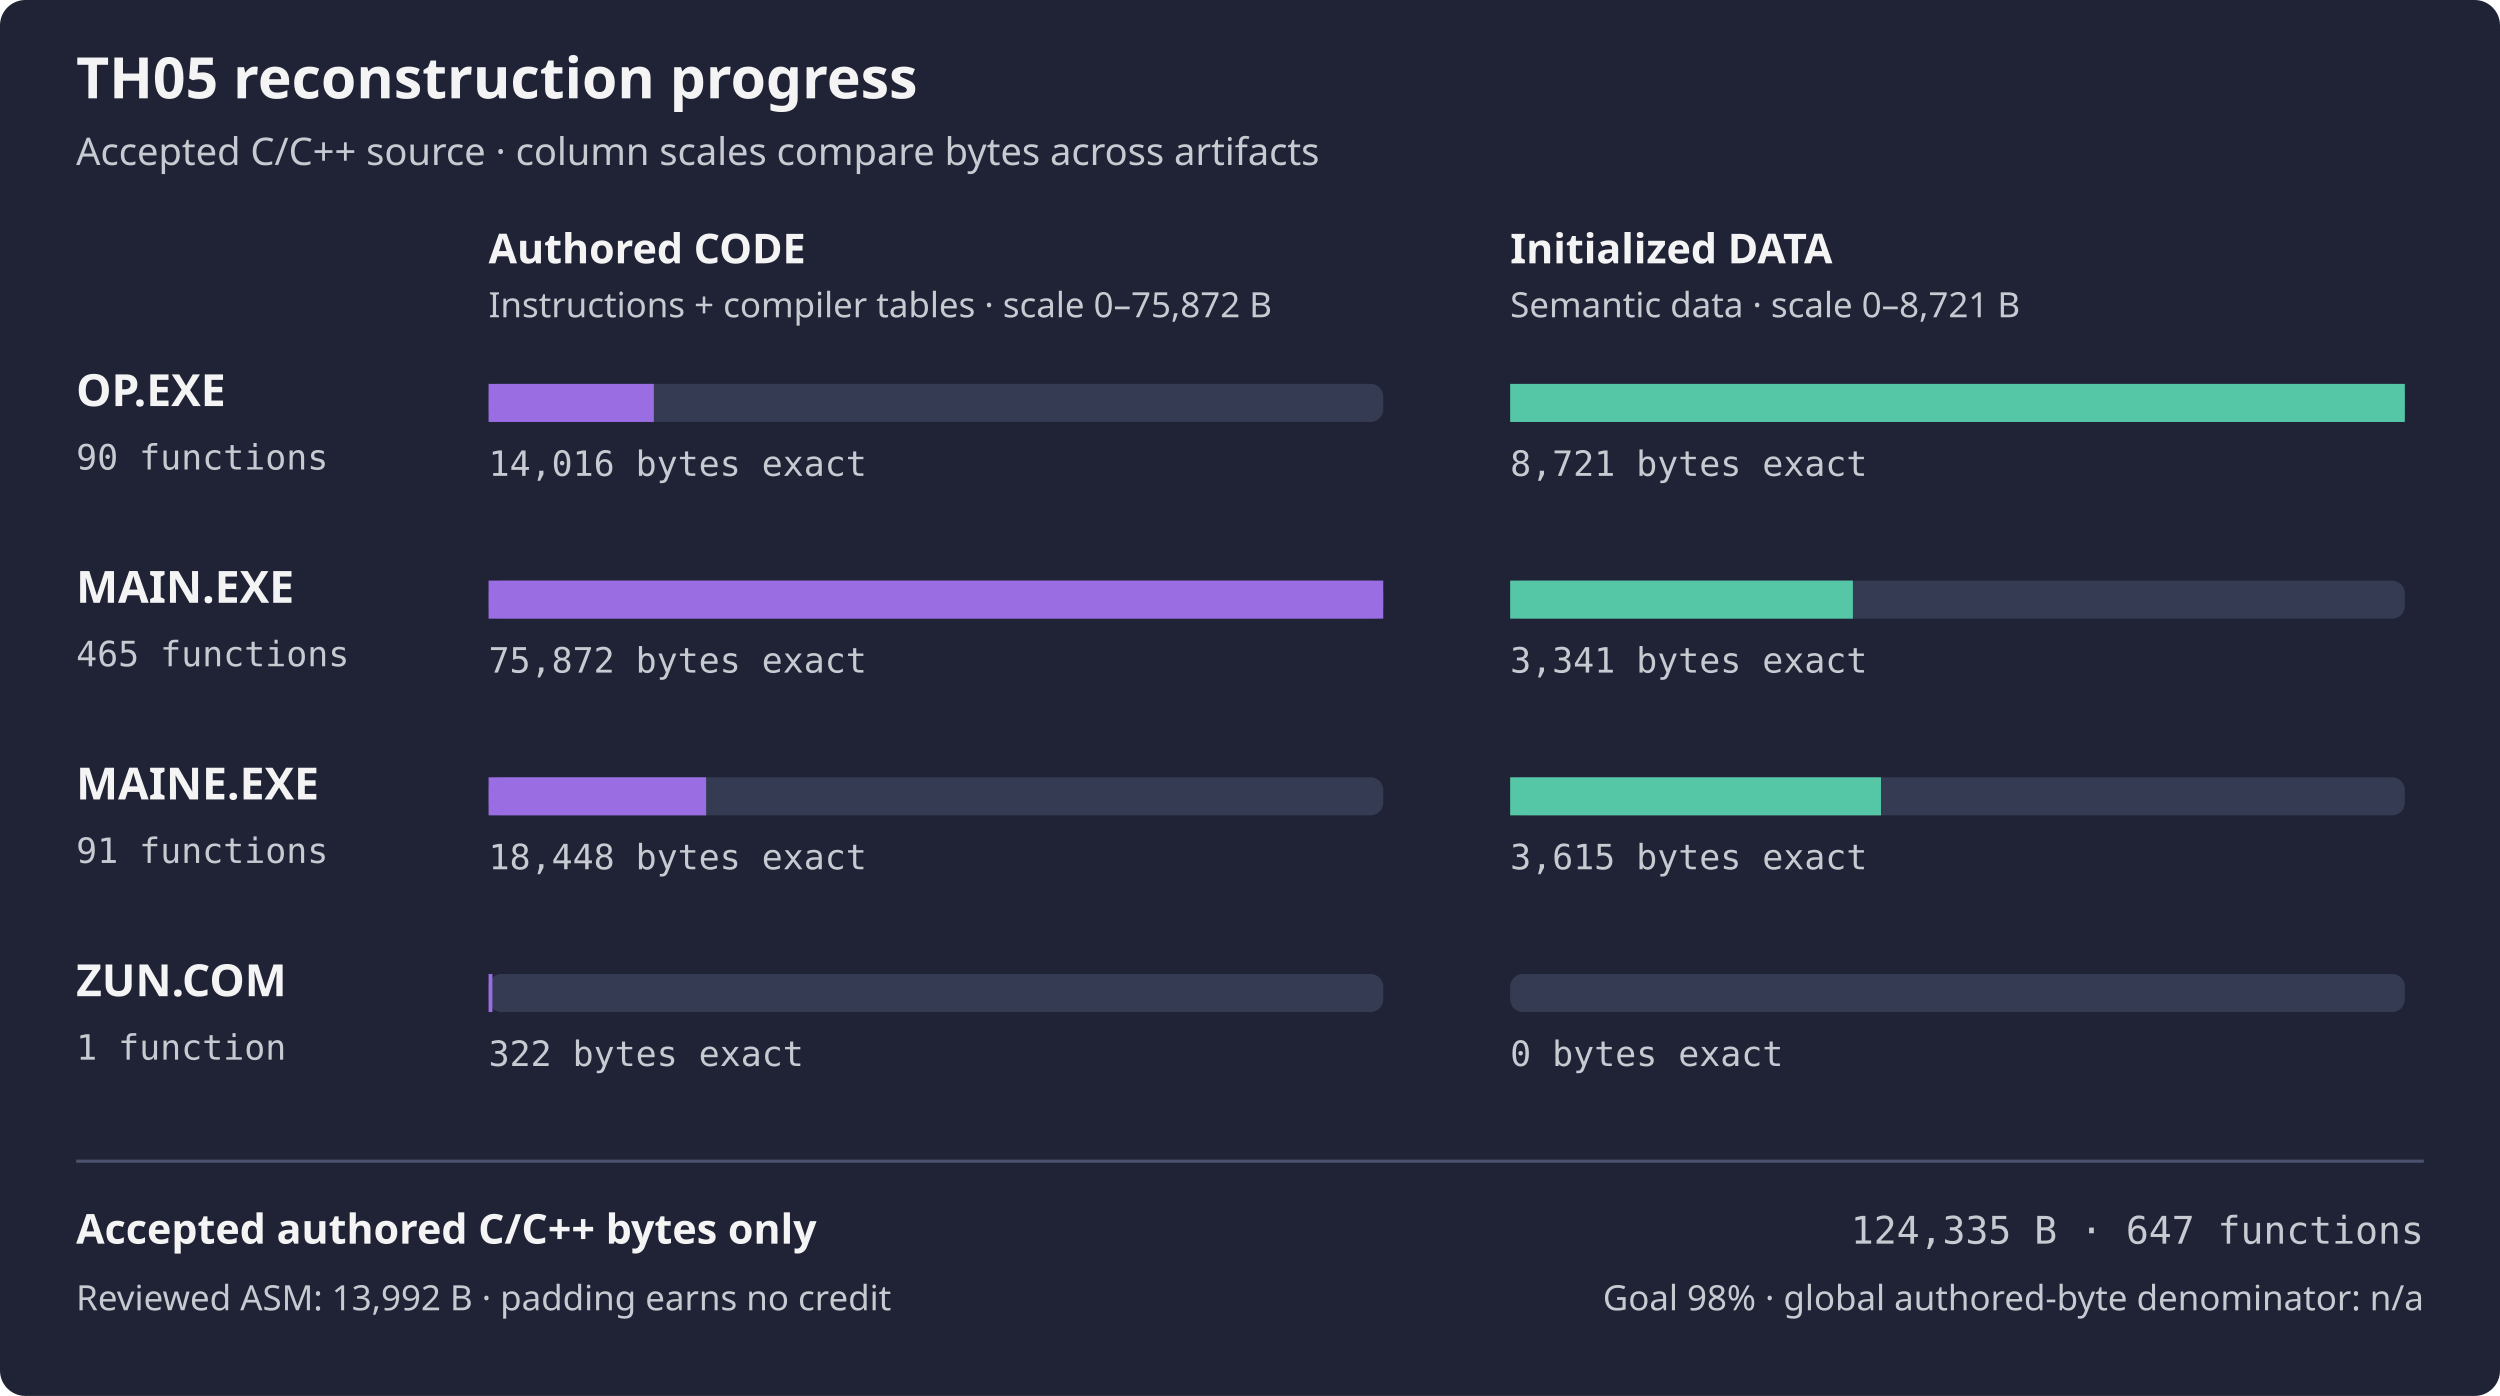
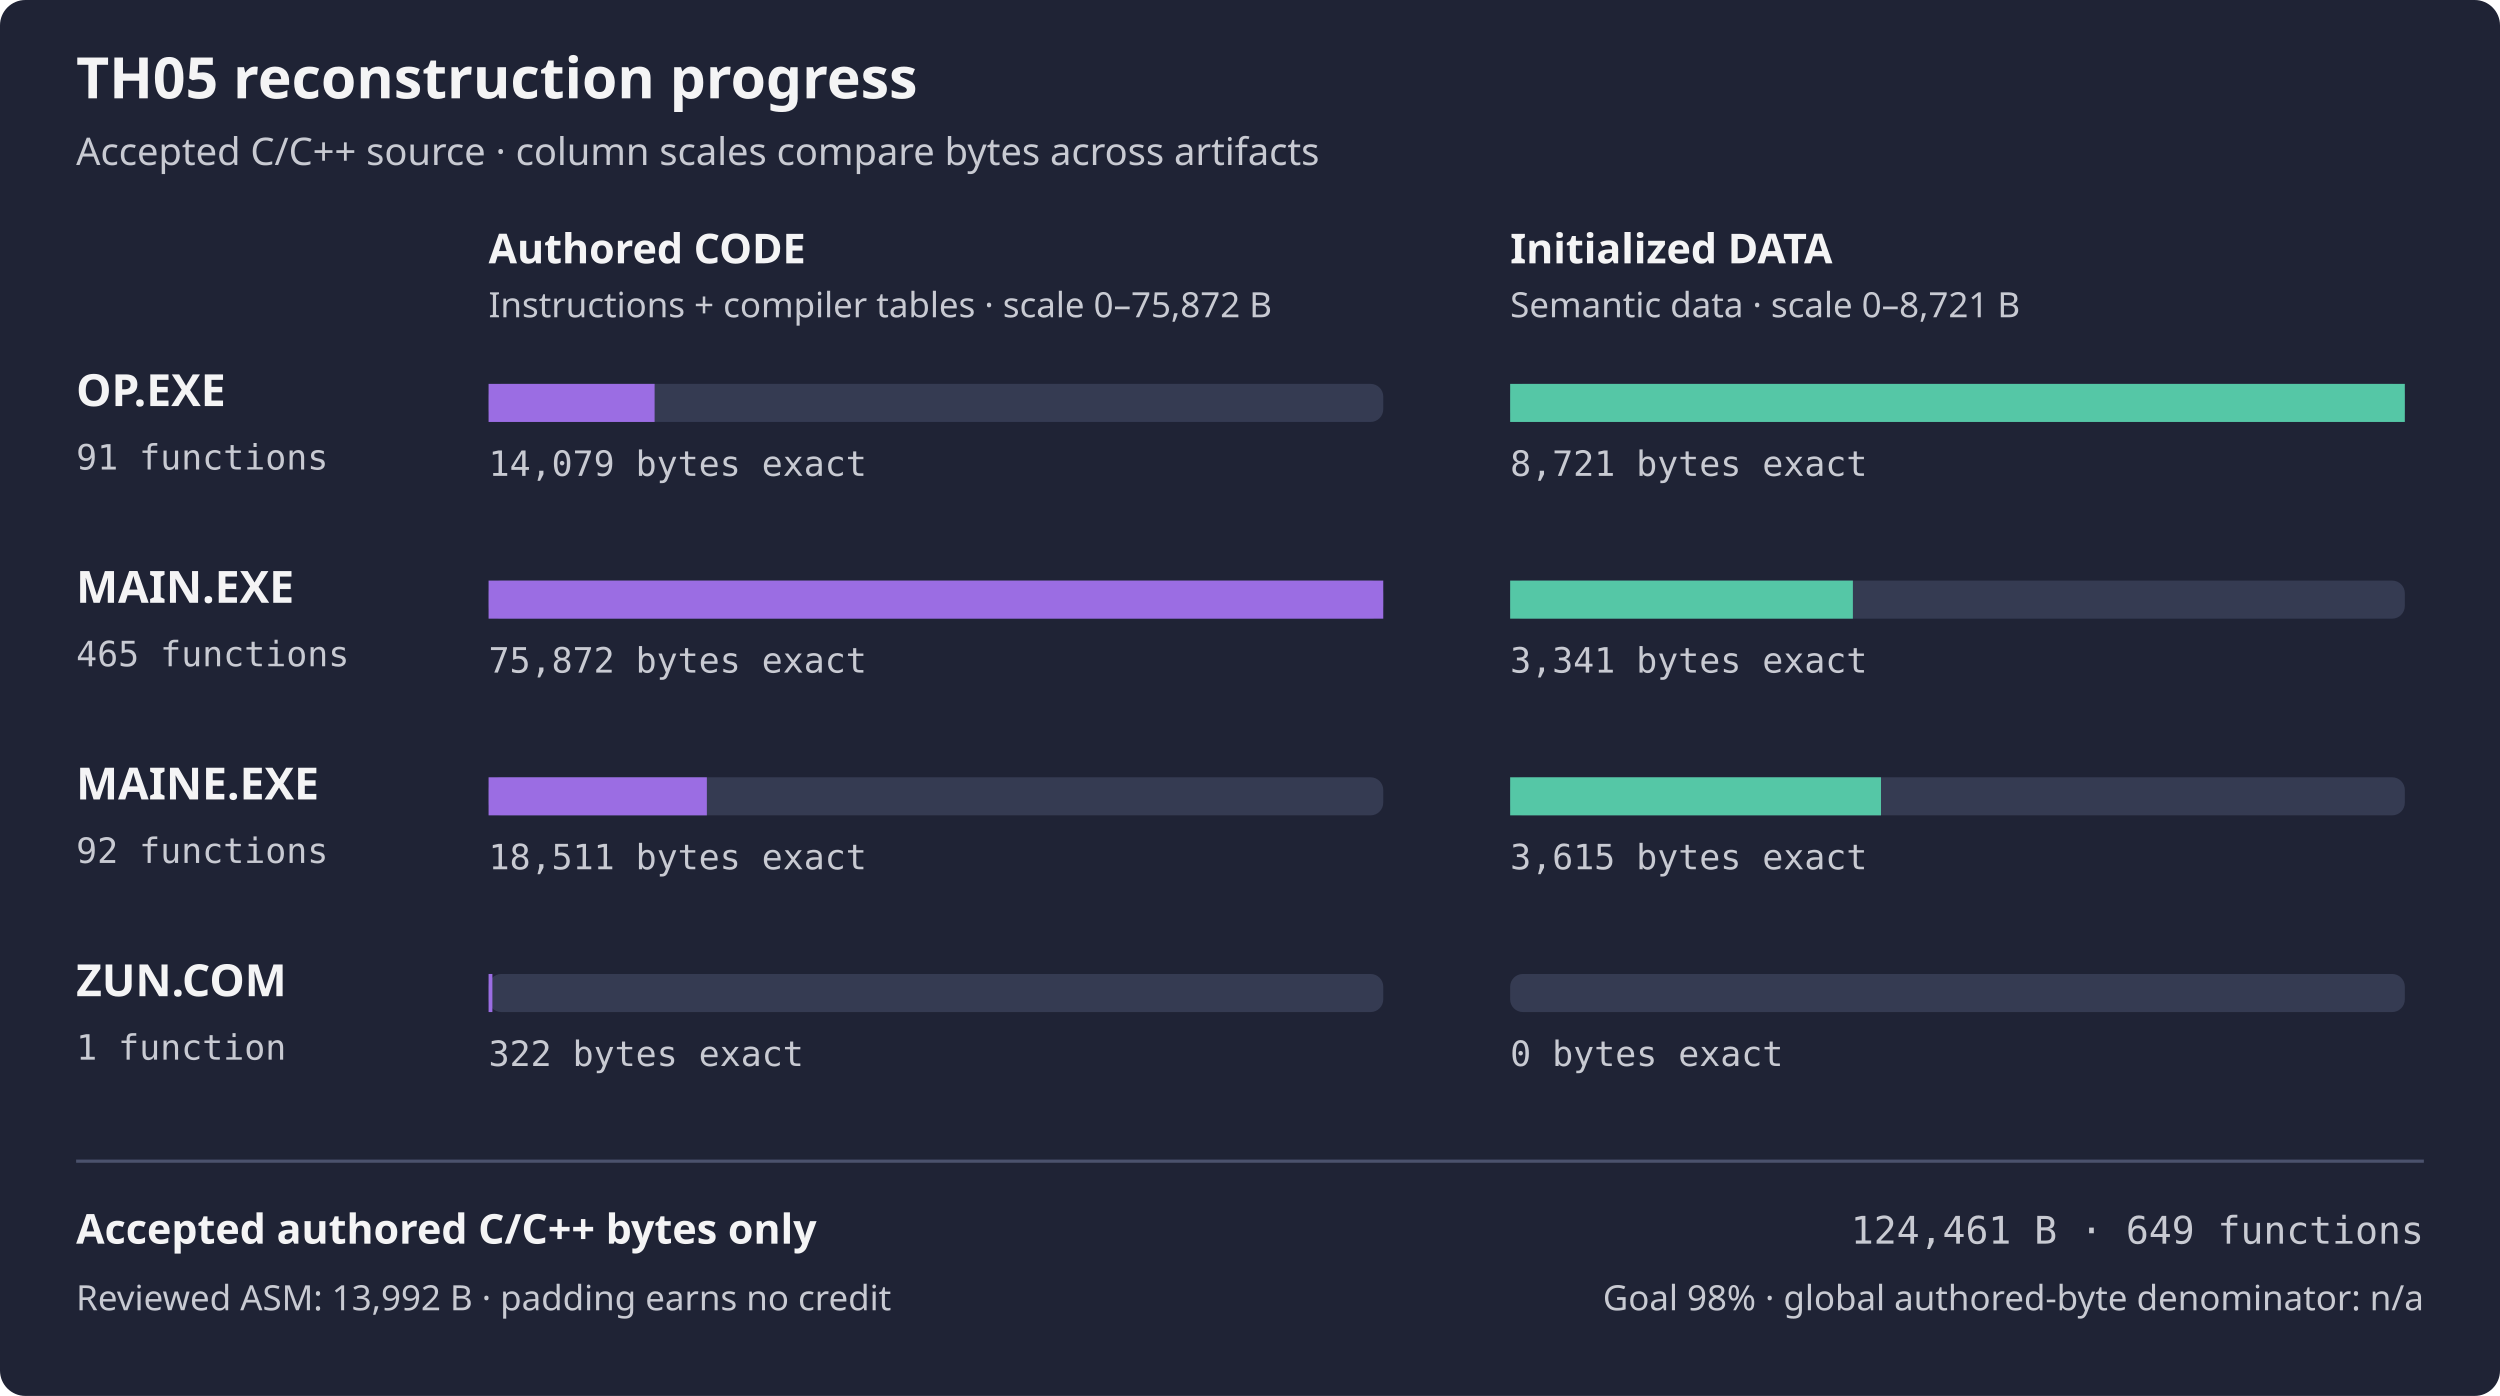
<svg xmlns="http://www.w3.org/2000/svg" width="788" height="440" viewBox="0 0 788 440" role="img" aria-labelledby="title desc">
  <rect width="788" height="440" rx="8" fill="#1f2335" />
  <text x="24" y="31" fill="#f4f4f5" font-family="sans-serif" font-size="18" font-weight="600">TH05 reconstruction progress</text>
  <text x="24" y="52" fill="#c8cad2" font-family="sans-serif" font-size="12">Accepted C/C++ source · column scales compare bytes across artifacts</text>
  <text x="154" y="83" fill="#f4f4f5" font-family="sans-serif" font-size="13" font-weight="600">Authored CODE</text>
  <text x="476" y="83" fill="#f4f4f5" font-family="sans-serif" font-size="13" font-weight="600">Initialized DATA</text>
  <text x="154" y="100" fill="#c8cad2" font-family="sans-serif" font-size="11">Instructions + compiler tables · scale 0–75,872 B</text>
  <text x="476" y="100" fill="#c8cad2" font-family="sans-serif" font-size="11">Semantic data · scale 0–8,721 B</text>
  <text x="24" y="128" fill="#f4f4f5" font-family="sans-serif" font-size="14" font-weight="600">OP.EXE</text>
-   <text x="24" y="148" fill="#c8cad2" font-family="monospace" font-size="11">90 functions</text>
+   <text x="24" y="148" fill="#c8cad2" font-family="monospace" font-size="11">91 functions</text>
  <rect x="154" y="121" width="282" height="12" rx="4" fill="#353b52" />
-   <rect x="154" y="121" width="52.09" height="12" fill="#9b6de3" />
+   <rect x="154" y="121" width="52.33" height="12" fill="#9b6de3" />
  <rect x="476" y="121" width="282" height="12" rx="4" fill="#353b52" />
  <rect x="476" y="121" width="282.00" height="12" fill="#55c7a6" />
-   <text x="154" y="150" fill="#c8cad2" font-family="monospace" font-size="11">14,016 bytes exact</text>
+   <text x="154" y="150" fill="#c8cad2" font-family="monospace" font-size="11">14,079 bytes exact</text>
  <text x="476" y="150" fill="#c8cad2" font-family="monospace" font-size="11">8,721 bytes exact</text>
  <text x="24" y="190" fill="#f4f4f5" font-family="sans-serif" font-size="14" font-weight="600">MAIN.EXE</text>
  <text x="24" y="210" fill="#c8cad2" font-family="monospace" font-size="11">465 functions</text>
  <rect x="154" y="183" width="282" height="12" rx="4" fill="#353b52" />
  <rect x="154" y="183" width="282.00" height="12" fill="#9b6de3" />
  <rect x="476" y="183" width="282" height="12" rx="4" fill="#353b52" />
  <rect x="476" y="183" width="108.03" height="12" fill="#55c7a6" />
  <text x="154" y="212" fill="#c8cad2" font-family="monospace" font-size="11">75,872 bytes exact</text>
  <text x="476" y="212" fill="#c8cad2" font-family="monospace" font-size="11">3,341 bytes exact</text>
  <text x="24" y="252" fill="#f4f4f5" font-family="sans-serif" font-size="14" font-weight="600">MAINE.EXE</text>
-   <text x="24" y="272" fill="#c8cad2" font-family="monospace" font-size="11">91 functions</text>
+   <text x="24" y="272" fill="#c8cad2" font-family="monospace" font-size="11">92 functions</text>
  <rect x="154" y="245" width="282" height="12" rx="4" fill="#353b52" />
-   <rect x="154" y="245" width="68.57" height="12" fill="#9b6de3" />
+   <rect x="154" y="245" width="68.80" height="12" fill="#9b6de3" />
  <rect x="476" y="245" width="282" height="12" rx="4" fill="#353b52" />
  <rect x="476" y="245" width="116.89" height="12" fill="#55c7a6" />
-   <text x="154" y="274" fill="#c8cad2" font-family="monospace" font-size="11">18,448 bytes exact</text>
+   <text x="154" y="274" fill="#c8cad2" font-family="monospace" font-size="11">18,511 bytes exact</text>
  <text x="476" y="274" fill="#c8cad2" font-family="monospace" font-size="11">3,615 bytes exact</text>
  <text x="24" y="314" fill="#f4f4f5" font-family="sans-serif" font-size="14" font-weight="600">ZUN.COM</text>
  <text x="24" y="334" fill="#c8cad2" font-family="monospace" font-size="11">1 function</text>
  <rect x="154" y="307" width="282" height="12" rx="4" fill="#353b52" />
  <rect x="154" y="307" width="1.20" height="12" fill="#9b6de3" />
  <rect x="476" y="307" width="282" height="12" rx="4" fill="#353b52" />
  <rect x="476" y="307" width="0.00" height="12" fill="#55c7a6" />
  <text x="154" y="336" fill="#c8cad2" font-family="monospace" font-size="11">322 bytes exact</text>
  <text x="476" y="336" fill="#c8cad2" font-family="monospace" font-size="11">0 bytes exact</text>
  <path d="M24 366 H764" stroke="#4b526d" />
  <text x="24" y="392" fill="#f4f4f5" font-family="sans-serif" font-size="13" font-weight="600">Accepted authored C/C++ bytes only</text>
-   <text x="764" y="392" fill="#c8cad2" font-family="monospace" text-anchor="end" font-size="12">124,335 B · 647 functions</text>
+   <text x="764" y="392" fill="#c8cad2" font-family="monospace" text-anchor="end" font-size="12">124,461 B · 649 functions</text>
  <text x="24" y="413" fill="#c8cad2" font-family="sans-serif" font-size="11">Reviewed ASM: 13,992 B · padding earns no credit</text>
  <text x="764" y="413" fill="#c8cad2" font-family="sans-serif" text-anchor="end" font-size="11">Goal 98% · global authored-byte denominator: n/a</text>
</svg>
